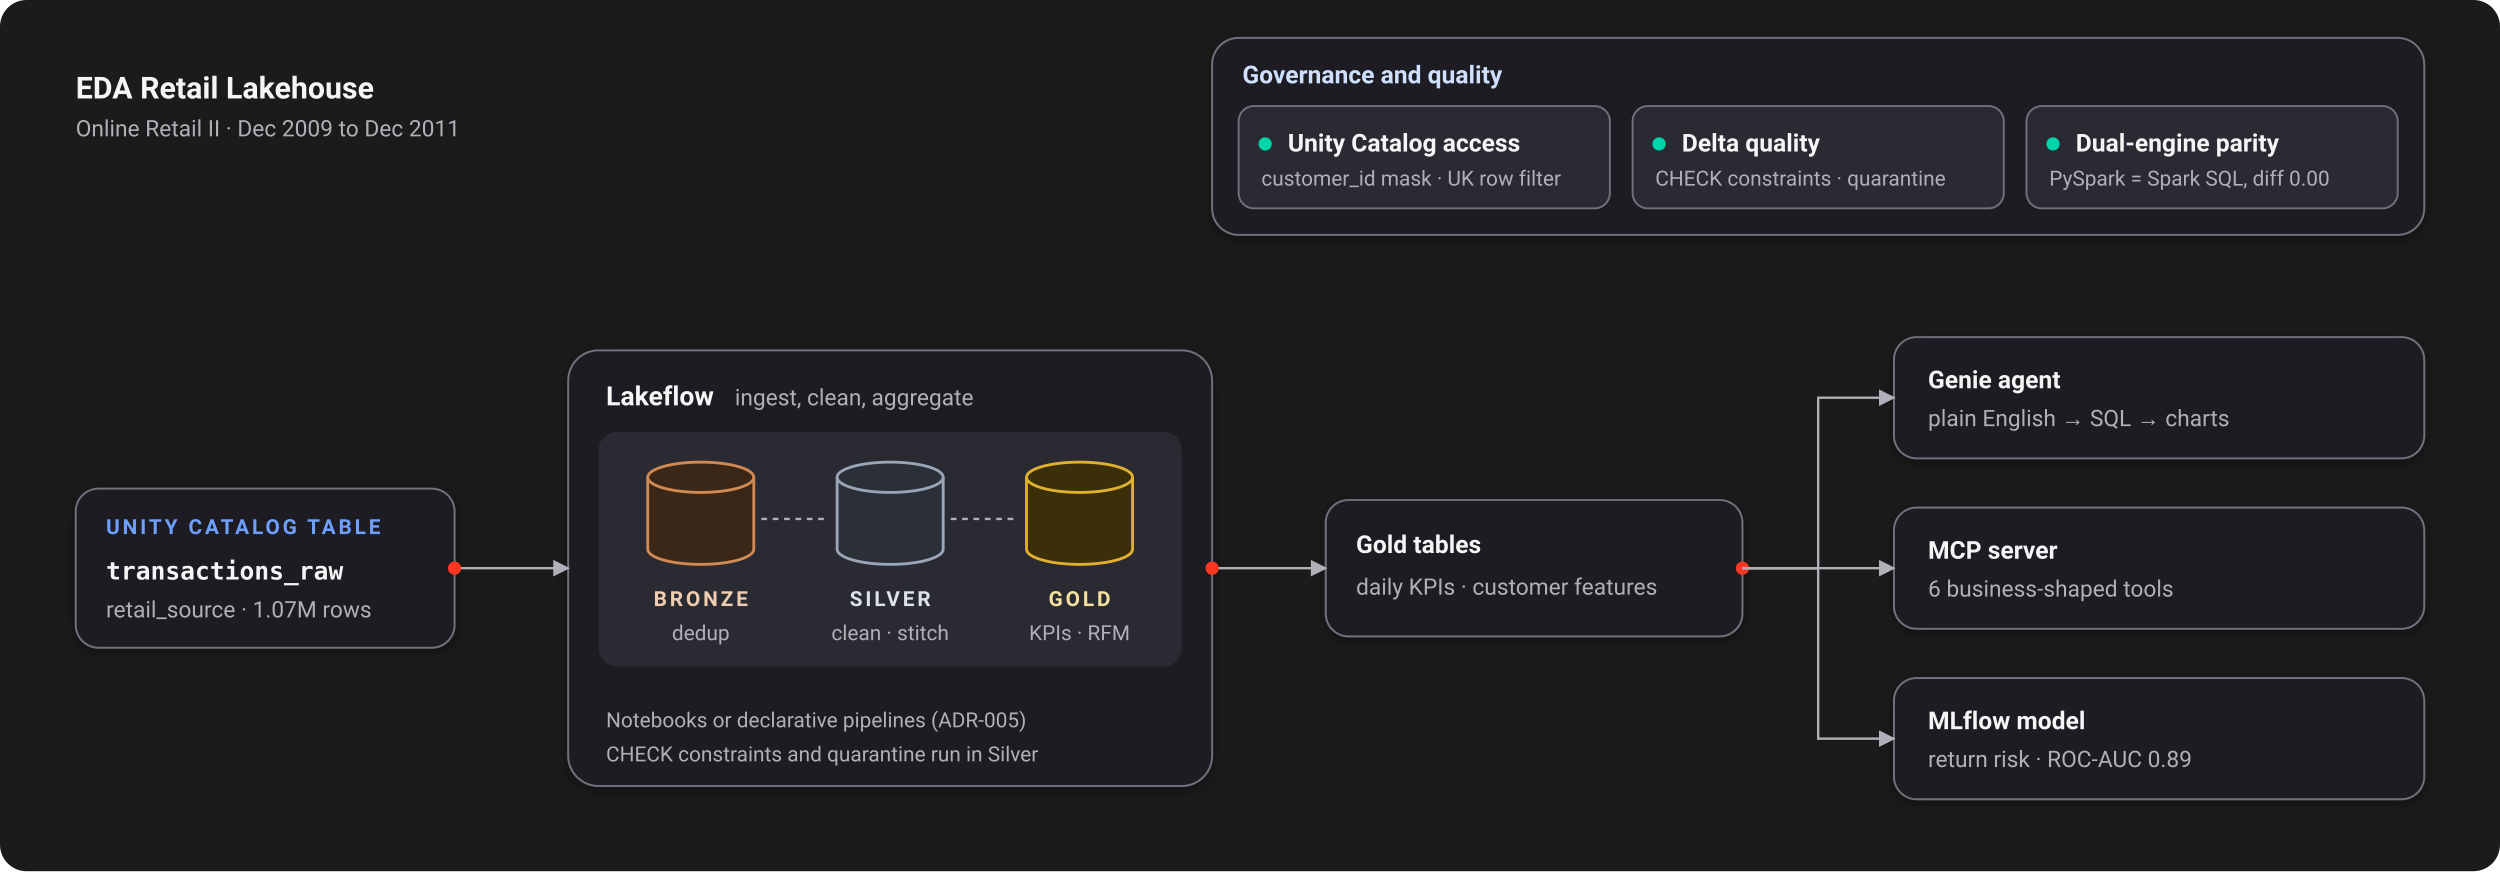
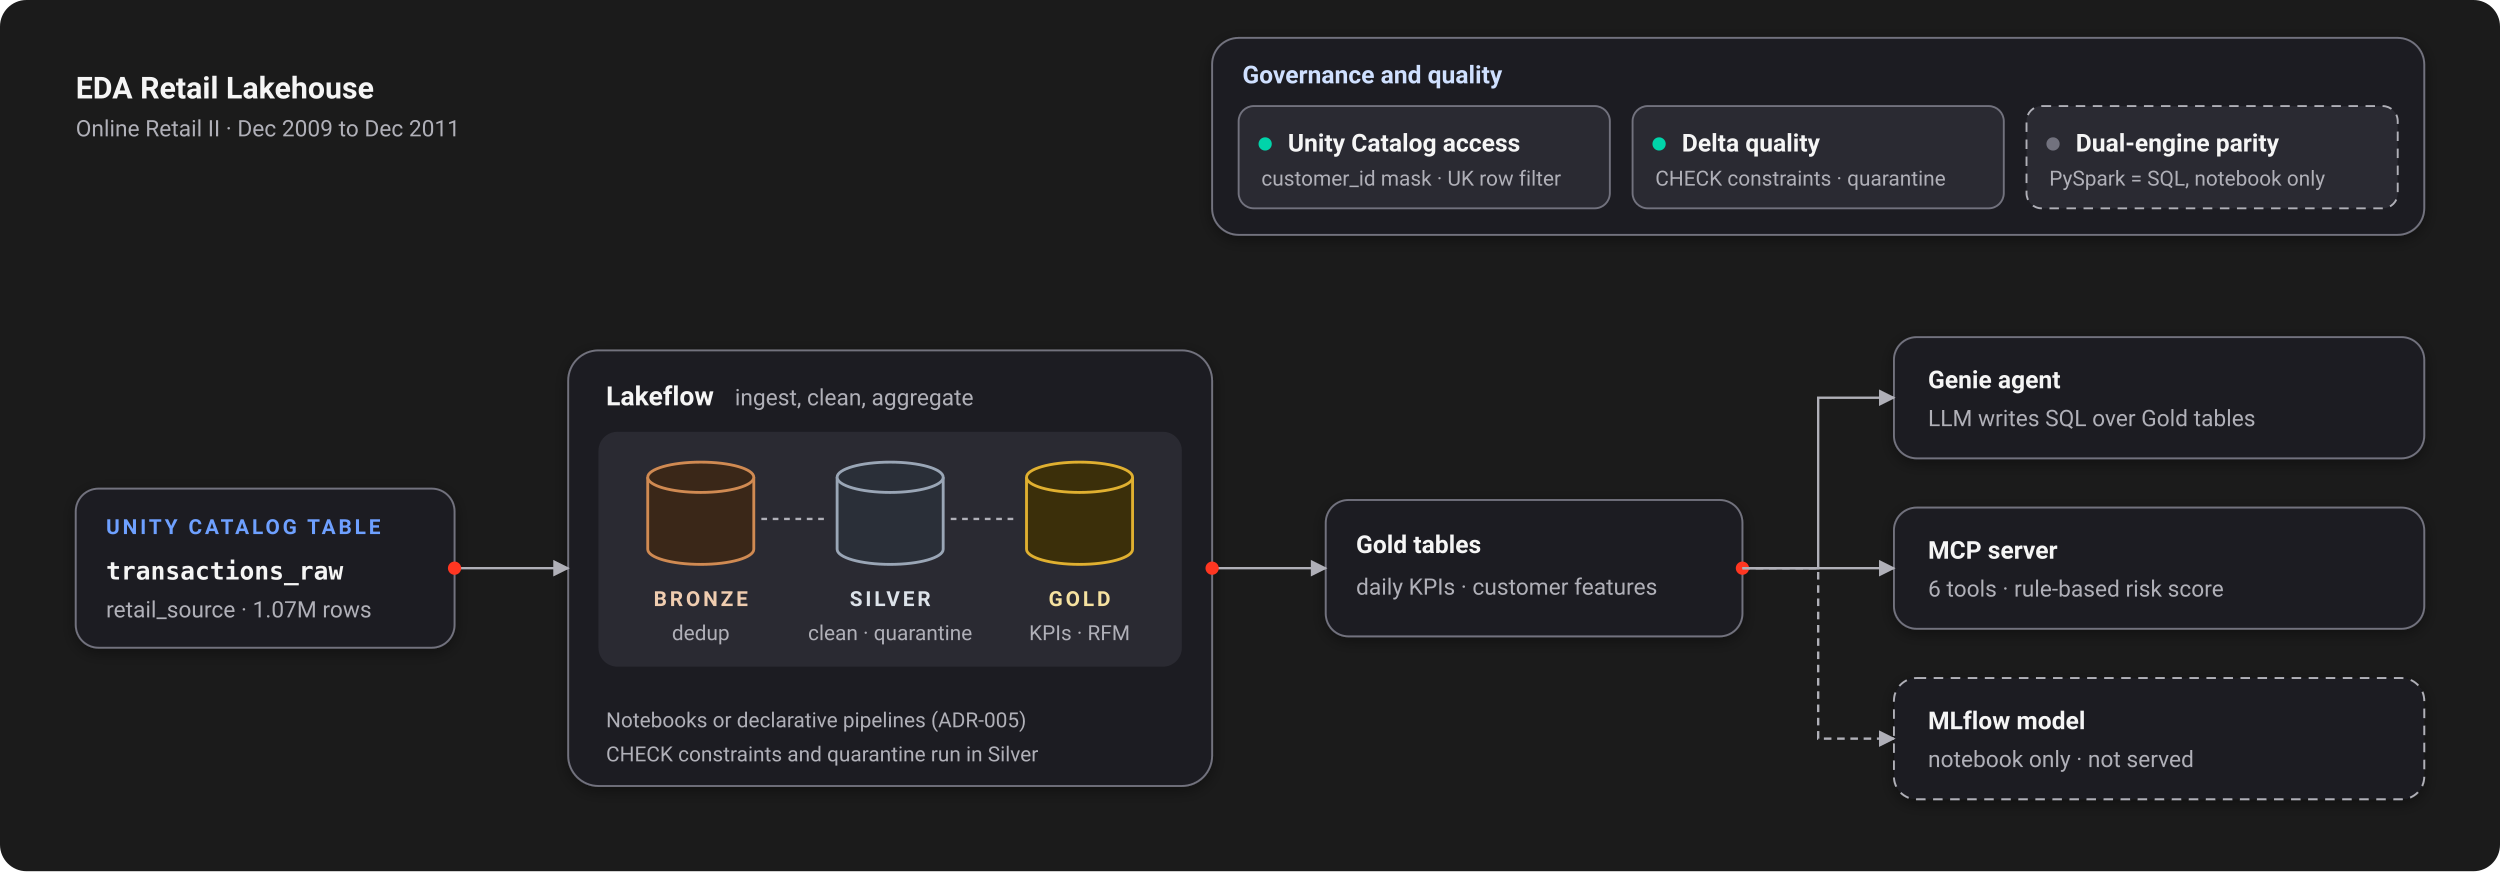
<svg xmlns="http://www.w3.org/2000/svg" viewBox="0 0 1320 460" width="1320" height="460" role="img" aria-labelledby="t d">
  <defs>
    <filter id="sh" x="-10%" y="-10%" width="120%" height="130%">
      <feDropShadow dx="0" dy="2" stdDeviation="4" flood-color="#000" flood-opacity="0.4" />
    </filter>
    <marker id="a" viewBox="0 0 10 10" refX="9" refY="5" markerWidth="7" markerHeight="7" orient="auto">
      <path d="M0 0L10 5L0 10z" fill="#b0b0b8" />
    </marker>
  </defs>
  <rect width="1320" height="460" rx="14" fill="#1b1b1b" />
  <text font-family="-apple-system, BlinkMacSystemFont, 'Segoe UI', Roboto, 'Helvetica Neue', Arial, sans-serif" font-size="16" font-weight="700" fill="#f5f5f5" x="40" y="52">EDA Retail Lakehouse</text>
  <text font-family="-apple-system, BlinkMacSystemFont, 'Segoe UI', Roboto, 'Helvetica Neue', Arial, sans-serif" font-size="12" fill="#b0b0b8" x="40" y="72">Online Retail II · Dec 2009 to Dec 2011</text>
  <rect x="640" y="20" width="640" height="104" rx="14" fill="#1e1e24" stroke="#72727e" stroke-width="1" filter="url(#sh)" />
  <text font-family="-apple-system, BlinkMacSystemFont, 'Segoe UI', Roboto, 'Helvetica Neue', Arial, sans-serif" font-size="13" font-weight="700" fill="#cfe0ff" x="656" y="44">Governance and quality</text>
  <rect x="654" y="56" width="196" height="54" rx="8" fill="#2a2a32" stroke="#72727e" stroke-width="1" />
  <circle cx="668" cy="76" r="3.5" fill="#00d4aa" />
  <text font-family="-apple-system, BlinkMacSystemFont, 'Segoe UI', Roboto, 'Helvetica Neue', Arial, sans-serif" font-size="13" font-weight="700" fill="#f5f5f5" x="680" y="80">Unity Catalog access</text>
  <text font-family="-apple-system, BlinkMacSystemFont, 'Segoe UI', Roboto, 'Helvetica Neue', Arial, sans-serif" font-size="11" fill="#b0b0b8" x="666" y="98">customer_id mask · UK row filter</text>
  <rect x="862" y="56" width="196" height="54" rx="8" fill="#2a2a32" stroke="#72727e" stroke-width="1" />
  <circle cx="876" cy="76" r="3.5" fill="#00d4aa" />
  <text font-family="-apple-system, BlinkMacSystemFont, 'Segoe UI', Roboto, 'Helvetica Neue', Arial, sans-serif" font-size="13" font-weight="700" fill="#f5f5f5" x="888" y="80">Delta quality</text>
  <text font-family="-apple-system, BlinkMacSystemFont, 'Segoe UI', Roboto, 'Helvetica Neue', Arial, sans-serif" font-size="11" fill="#b0b0b8" x="874" y="98">CHECK constraints · quarantine</text>
-   <rect x="1070" y="56" width="196" height="54" rx="8" fill="#2a2a32" stroke="#72727e" stroke-width="1" />
-   <circle cx="1084" cy="76" r="3.5" fill="#00d4aa" />
+   <rect x="1070" y="56" width="196" height="54" rx="8" fill="#2a2a32" stroke="#b0b0b8" stroke-width="1" stroke-dasharray="5 4" />
+   <circle cx="1084" cy="76" r="3.5" fill="#72727e" />
  <text font-family="-apple-system, BlinkMacSystemFont, 'Segoe UI', Roboto, 'Helvetica Neue', Arial, sans-serif" font-size="13" font-weight="700" fill="#f5f5f5" x="1096" y="80">Dual-engine parity</text>
-   <text font-family="-apple-system, BlinkMacSystemFont, 'Segoe UI', Roboto, 'Helvetica Neue', Arial, sans-serif" font-size="11" fill="#b0b0b8" x="1082" y="98">PySpark = Spark SQL, diff 0.00</text>
+   <text font-family="-apple-system, BlinkMacSystemFont, 'Segoe UI', Roboto, 'Helvetica Neue', Arial, sans-serif" font-size="11" fill="#b0b0b8" x="1082" y="98">PySpark = SQL, notebook only</text>
  <rect x="40" y="258" width="200" height="84" rx="12" fill="#1e1e24" stroke="#72727e" stroke-width="1" filter="url(#sh)" />
  <text font-family="-apple-system, BlinkMacSystemFont, 'Segoe UI', Roboto, 'Helvetica Neue', Arial, sans-serif" font-size="11" font-weight="700" letter-spacing="1.5" fill="#6ea0ff" x="56" y="282">UNITY CATALOG TABLE</text>
  <text font-family="ui-monospace, SFMono-Regular, Menlo, Monaco, Consolas, monospace" font-size="13" font-weight="700" fill="#f5f5f5" x="56" y="306">transactions_raw</text>
  <text font-family="-apple-system, BlinkMacSystemFont, 'Segoe UI', Roboto, 'Helvetica Neue', Arial, sans-serif" font-size="12" fill="#b0b0b8" x="56" y="326">retail_source · 1.07M rows</text>
  <rect x="300" y="185" width="340" height="230" rx="16" fill="#1e1e24" stroke="#72727e" stroke-width="1" filter="url(#sh)" />
  <text font-family="-apple-system, BlinkMacSystemFont, 'Segoe UI', Roboto, 'Helvetica Neue', Arial, sans-serif" font-size="14" font-weight="700" fill="#f5f5f5" x="320" y="214">Lakeflow</text>
  <text font-family="-apple-system, BlinkMacSystemFont, 'Segoe UI', Roboto, 'Helvetica Neue', Arial, sans-serif" font-size="12" fill="#b0b0b8" x="388" y="214">ingest, clean, aggregate</text>
  <rect x="316" y="228" width="308" height="124" rx="10" fill="#2a2a32" />
  <path d="M342 252v38a28 8 0 0 0 56 0v-38" fill="#3a2718" stroke="#d08a52" stroke-width="1.5" />
  <ellipse cx="370" cy="252" rx="28" ry="8" fill="#3a2718" stroke="#d08a52" stroke-width="1.5" />
  <text font-family="-apple-system, BlinkMacSystemFont, 'Segoe UI', Roboto, 'Helvetica Neue', Arial, sans-serif" font-size="11" font-weight="700" letter-spacing="1.5" fill="#f0cdb0" x="370" y="320" text-anchor="middle">BRONZE</text>
  <text font-family="-apple-system, BlinkMacSystemFont, 'Segoe UI', Roboto, 'Helvetica Neue', Arial, sans-serif" font-size="11" fill="#b0b0b8" x="370" y="338" text-anchor="middle">dedup</text>
  <path d="M442 252v38a28 8 0 0 0 56 0v-38" fill="#2a2f38" stroke="#9aa6b6" stroke-width="1.5" />
  <ellipse cx="470" cy="252" rx="28" ry="8" fill="#2a2f38" stroke="#9aa6b6" stroke-width="1.5" />
  <text font-family="-apple-system, BlinkMacSystemFont, 'Segoe UI', Roboto, 'Helvetica Neue', Arial, sans-serif" font-size="11" font-weight="700" letter-spacing="1.5" fill="#dde3ea" x="470" y="320" text-anchor="middle">SILVER</text>
-   <text font-family="-apple-system, BlinkMacSystemFont, 'Segoe UI', Roboto, 'Helvetica Neue', Arial, sans-serif" font-size="11" fill="#b0b0b8" x="470" y="338" text-anchor="middle">clean · stitch</text>
+   <text font-family="-apple-system, BlinkMacSystemFont, 'Segoe UI', Roboto, 'Helvetica Neue', Arial, sans-serif" font-size="11" fill="#b0b0b8" x="470" y="338" text-anchor="middle">clean · quarantine</text>
  <path d="M542 252v38a28 8 0 0 0 56 0v-38" fill="#3b2f0a" stroke="#e0b030" stroke-width="1.5" />
  <ellipse cx="570" cy="252" rx="28" ry="8" fill="#3b2f0a" stroke="#e0b030" stroke-width="1.5" />
  <text font-family="-apple-system, BlinkMacSystemFont, 'Segoe UI', Roboto, 'Helvetica Neue', Arial, sans-serif" font-size="11" font-weight="700" letter-spacing="1.5" fill="#f6e2a0" x="570" y="320" text-anchor="middle">GOLD</text>
  <text font-family="-apple-system, BlinkMacSystemFont, 'Segoe UI', Roboto, 'Helvetica Neue', Arial, sans-serif" font-size="11" fill="#b0b0b8" x="570" y="338" text-anchor="middle">KPIs · RFM</text>
  <line x1="402" y1="274" x2="438" y2="274" stroke="#b0b0b8" stroke-width="1.25" stroke-dasharray="3 3" />
  <line x1="502" y1="274" x2="538" y2="274" stroke="#b0b0b8" stroke-width="1.25" stroke-dasharray="3 3" />
  <text font-family="-apple-system, BlinkMacSystemFont, 'Segoe UI', Roboto, 'Helvetica Neue', Arial, sans-serif" font-size="11" fill="#b0b0b8" x="320" y="384">Notebooks or declarative pipelines (ADR-005)</text>
  <text font-family="-apple-system, BlinkMacSystemFont, 'Segoe UI', Roboto, 'Helvetica Neue', Arial, sans-serif" font-size="11" fill="#b0b0b8" x="320" y="402">CHECK constraints and quarantine run in Silver</text>
  <rect x="700" y="264" width="220" height="72" rx="12" fill="#1e1e24" stroke="#72727e" stroke-width="1" filter="url(#sh)" />
  <text font-family="-apple-system, BlinkMacSystemFont, 'Segoe UI', Roboto, 'Helvetica Neue', Arial, sans-serif" font-size="13" font-weight="700" fill="#f5f5f5" x="716" y="292">Gold tables</text>
  <text font-family="-apple-system, BlinkMacSystemFont, 'Segoe UI', Roboto, 'Helvetica Neue', Arial, sans-serif" font-size="12" fill="#b0b0b8" x="716" y="314">daily KPIs · customer features</text>
  <rect x="1000" y="178" width="280" height="64" rx="12" fill="#1e1e24" stroke="#72727e" stroke-width="1" filter="url(#sh)" />
  <text font-family="-apple-system, BlinkMacSystemFont, 'Segoe UI', Roboto, 'Helvetica Neue', Arial, sans-serif" font-size="13" font-weight="700" fill="#f5f5f5" x="1018" y="205">Genie agent</text>
-   <text font-family="-apple-system, BlinkMacSystemFont, 'Segoe UI', Roboto, 'Helvetica Neue', Arial, sans-serif" font-size="12" fill="#b0b0b8" x="1018" y="225">plain English → SQL → charts</text>
+   <text font-family="-apple-system, BlinkMacSystemFont, 'Segoe UI', Roboto, 'Helvetica Neue', Arial, sans-serif" font-size="12" fill="#b0b0b8" x="1018" y="225">LLM writes SQL over Gold tables</text>
  <rect x="1000" y="268" width="280" height="64" rx="12" fill="#1e1e24" stroke="#72727e" stroke-width="1" filter="url(#sh)" />
  <text font-family="-apple-system, BlinkMacSystemFont, 'Segoe UI', Roboto, 'Helvetica Neue', Arial, sans-serif" font-size="13" font-weight="700" fill="#f5f5f5" x="1018" y="295">MCP server</text>
-   <text font-family="-apple-system, BlinkMacSystemFont, 'Segoe UI', Roboto, 'Helvetica Neue', Arial, sans-serif" font-size="12" fill="#b0b0b8" x="1018" y="315">6 business-shaped tools</text>
-   <rect x="1000" y="358" width="280" height="64" rx="12" fill="#1e1e24" stroke="#72727e" stroke-width="1" filter="url(#sh)" />
+   <text font-family="-apple-system, BlinkMacSystemFont, 'Segoe UI', Roboto, 'Helvetica Neue', Arial, sans-serif" font-size="12" fill="#b0b0b8" x="1018" y="315">6 tools · rule-based risk score</text>
+   <rect x="1000" y="358" width="280" height="64" rx="12" fill="#1e1e24" stroke="#b0b0b8" stroke-width="1" stroke-dasharray="5 4" filter="url(#sh)" />
  <text font-family="-apple-system, BlinkMacSystemFont, 'Segoe UI', Roboto, 'Helvetica Neue', Arial, sans-serif" font-size="13" font-weight="700" fill="#f5f5f5" x="1018" y="385">MLflow model</text>
-   <text font-family="-apple-system, BlinkMacSystemFont, 'Segoe UI', Roboto, 'Helvetica Neue', Arial, sans-serif" font-size="12" fill="#b0b0b8" x="1018" y="405">return risk · ROC-AUC 0.89</text>
+   <text font-family="-apple-system, BlinkMacSystemFont, 'Segoe UI', Roboto, 'Helvetica Neue', Arial, sans-serif" font-size="12" fill="#b0b0b8" x="1018" y="405">notebook only · not served</text>
  <path d="M240 300 H300" fill="none" stroke="#b0b0b8" stroke-width="1.25" marker-end="url(#a)" />
  <circle cx="240" cy="300" r="3.5" fill="#ff3621" />
  <path d="M640 300 H700" fill="none" stroke="#b0b0b8" stroke-width="1.25" marker-end="url(#a)" />
  <circle cx="640" cy="300" r="3.5" fill="#ff3621" />
  <path d="M920 300 H960 V210 H1000" fill="none" stroke="#b0b0b8" stroke-width="1.25" marker-end="url(#a)" />
  <circle cx="920" cy="300" r="3.5" fill="#ff3621" />
  <path d="M920 300 H1000" fill="none" stroke="#b0b0b8" stroke-width="1.25" marker-end="url(#a)" />
-   <path d="M920 300 H960 V390 H1000" fill="none" stroke="#b0b0b8" stroke-width="1.25" marker-end="url(#a)" />
+   <path d="M920 300 H960 V390 H1000" fill="none" stroke="#b0b0b8" stroke-width="1.25" stroke-dasharray="4 3" marker-end="url(#a)" />
</svg>
